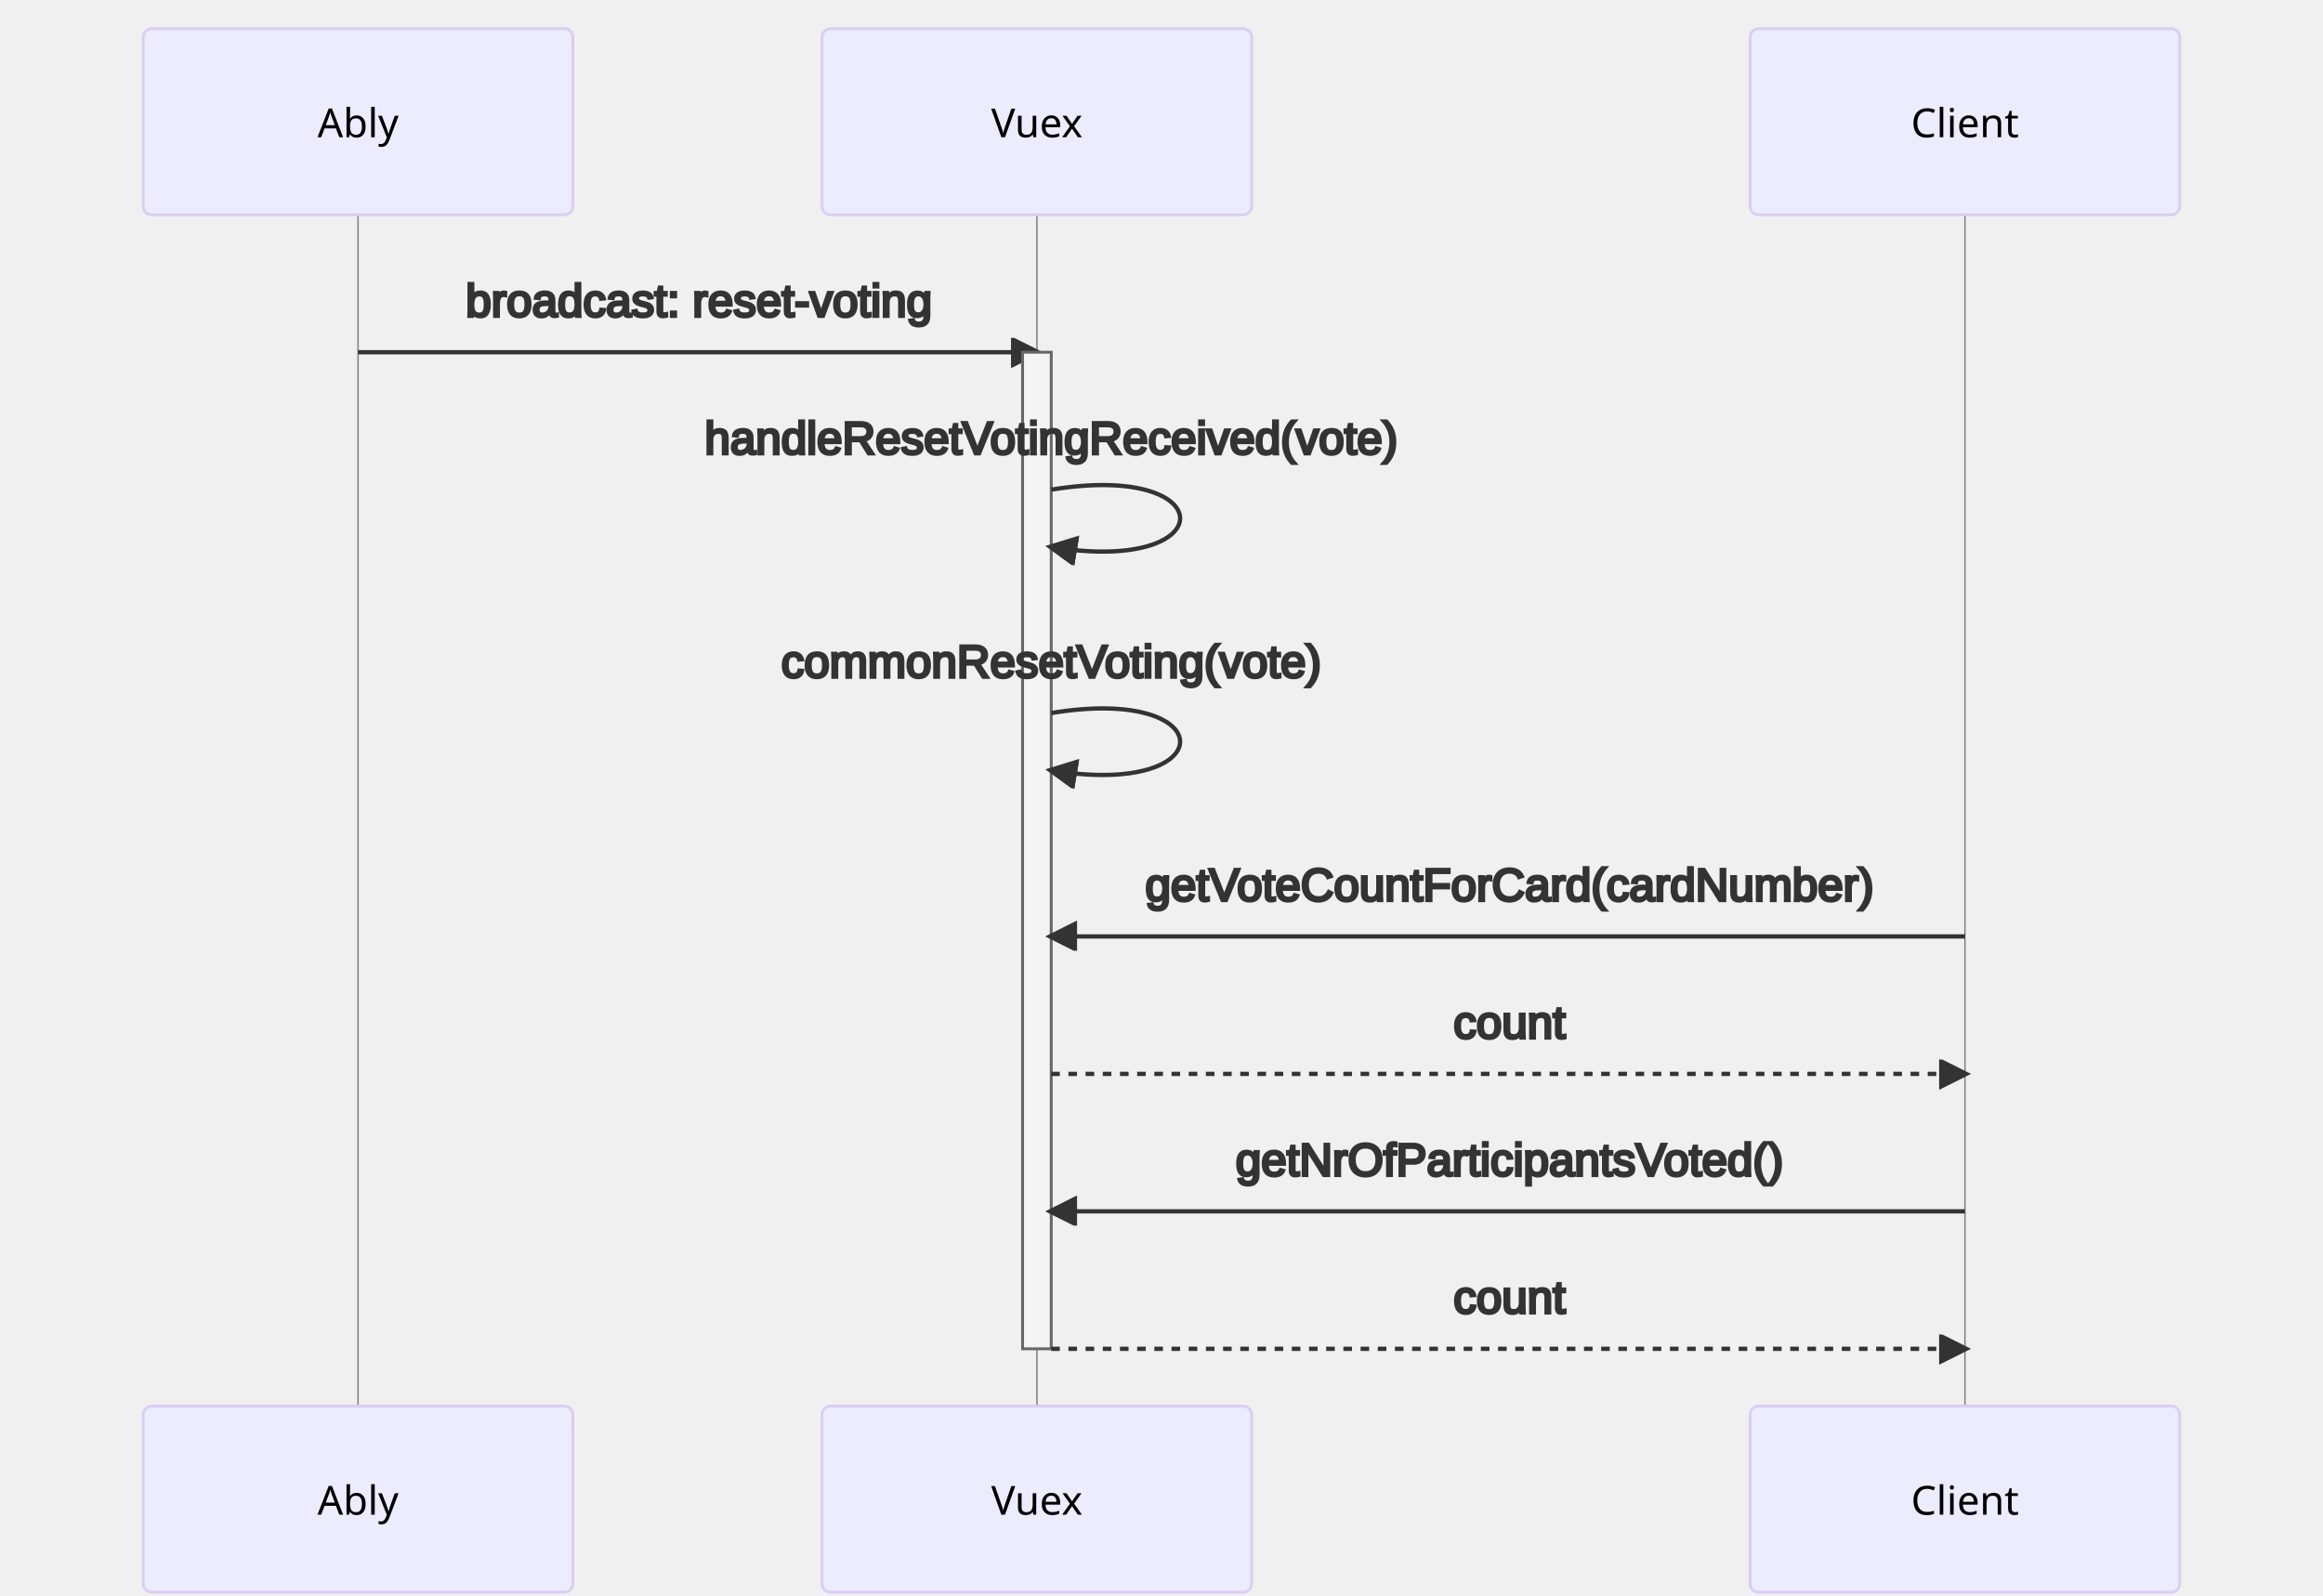
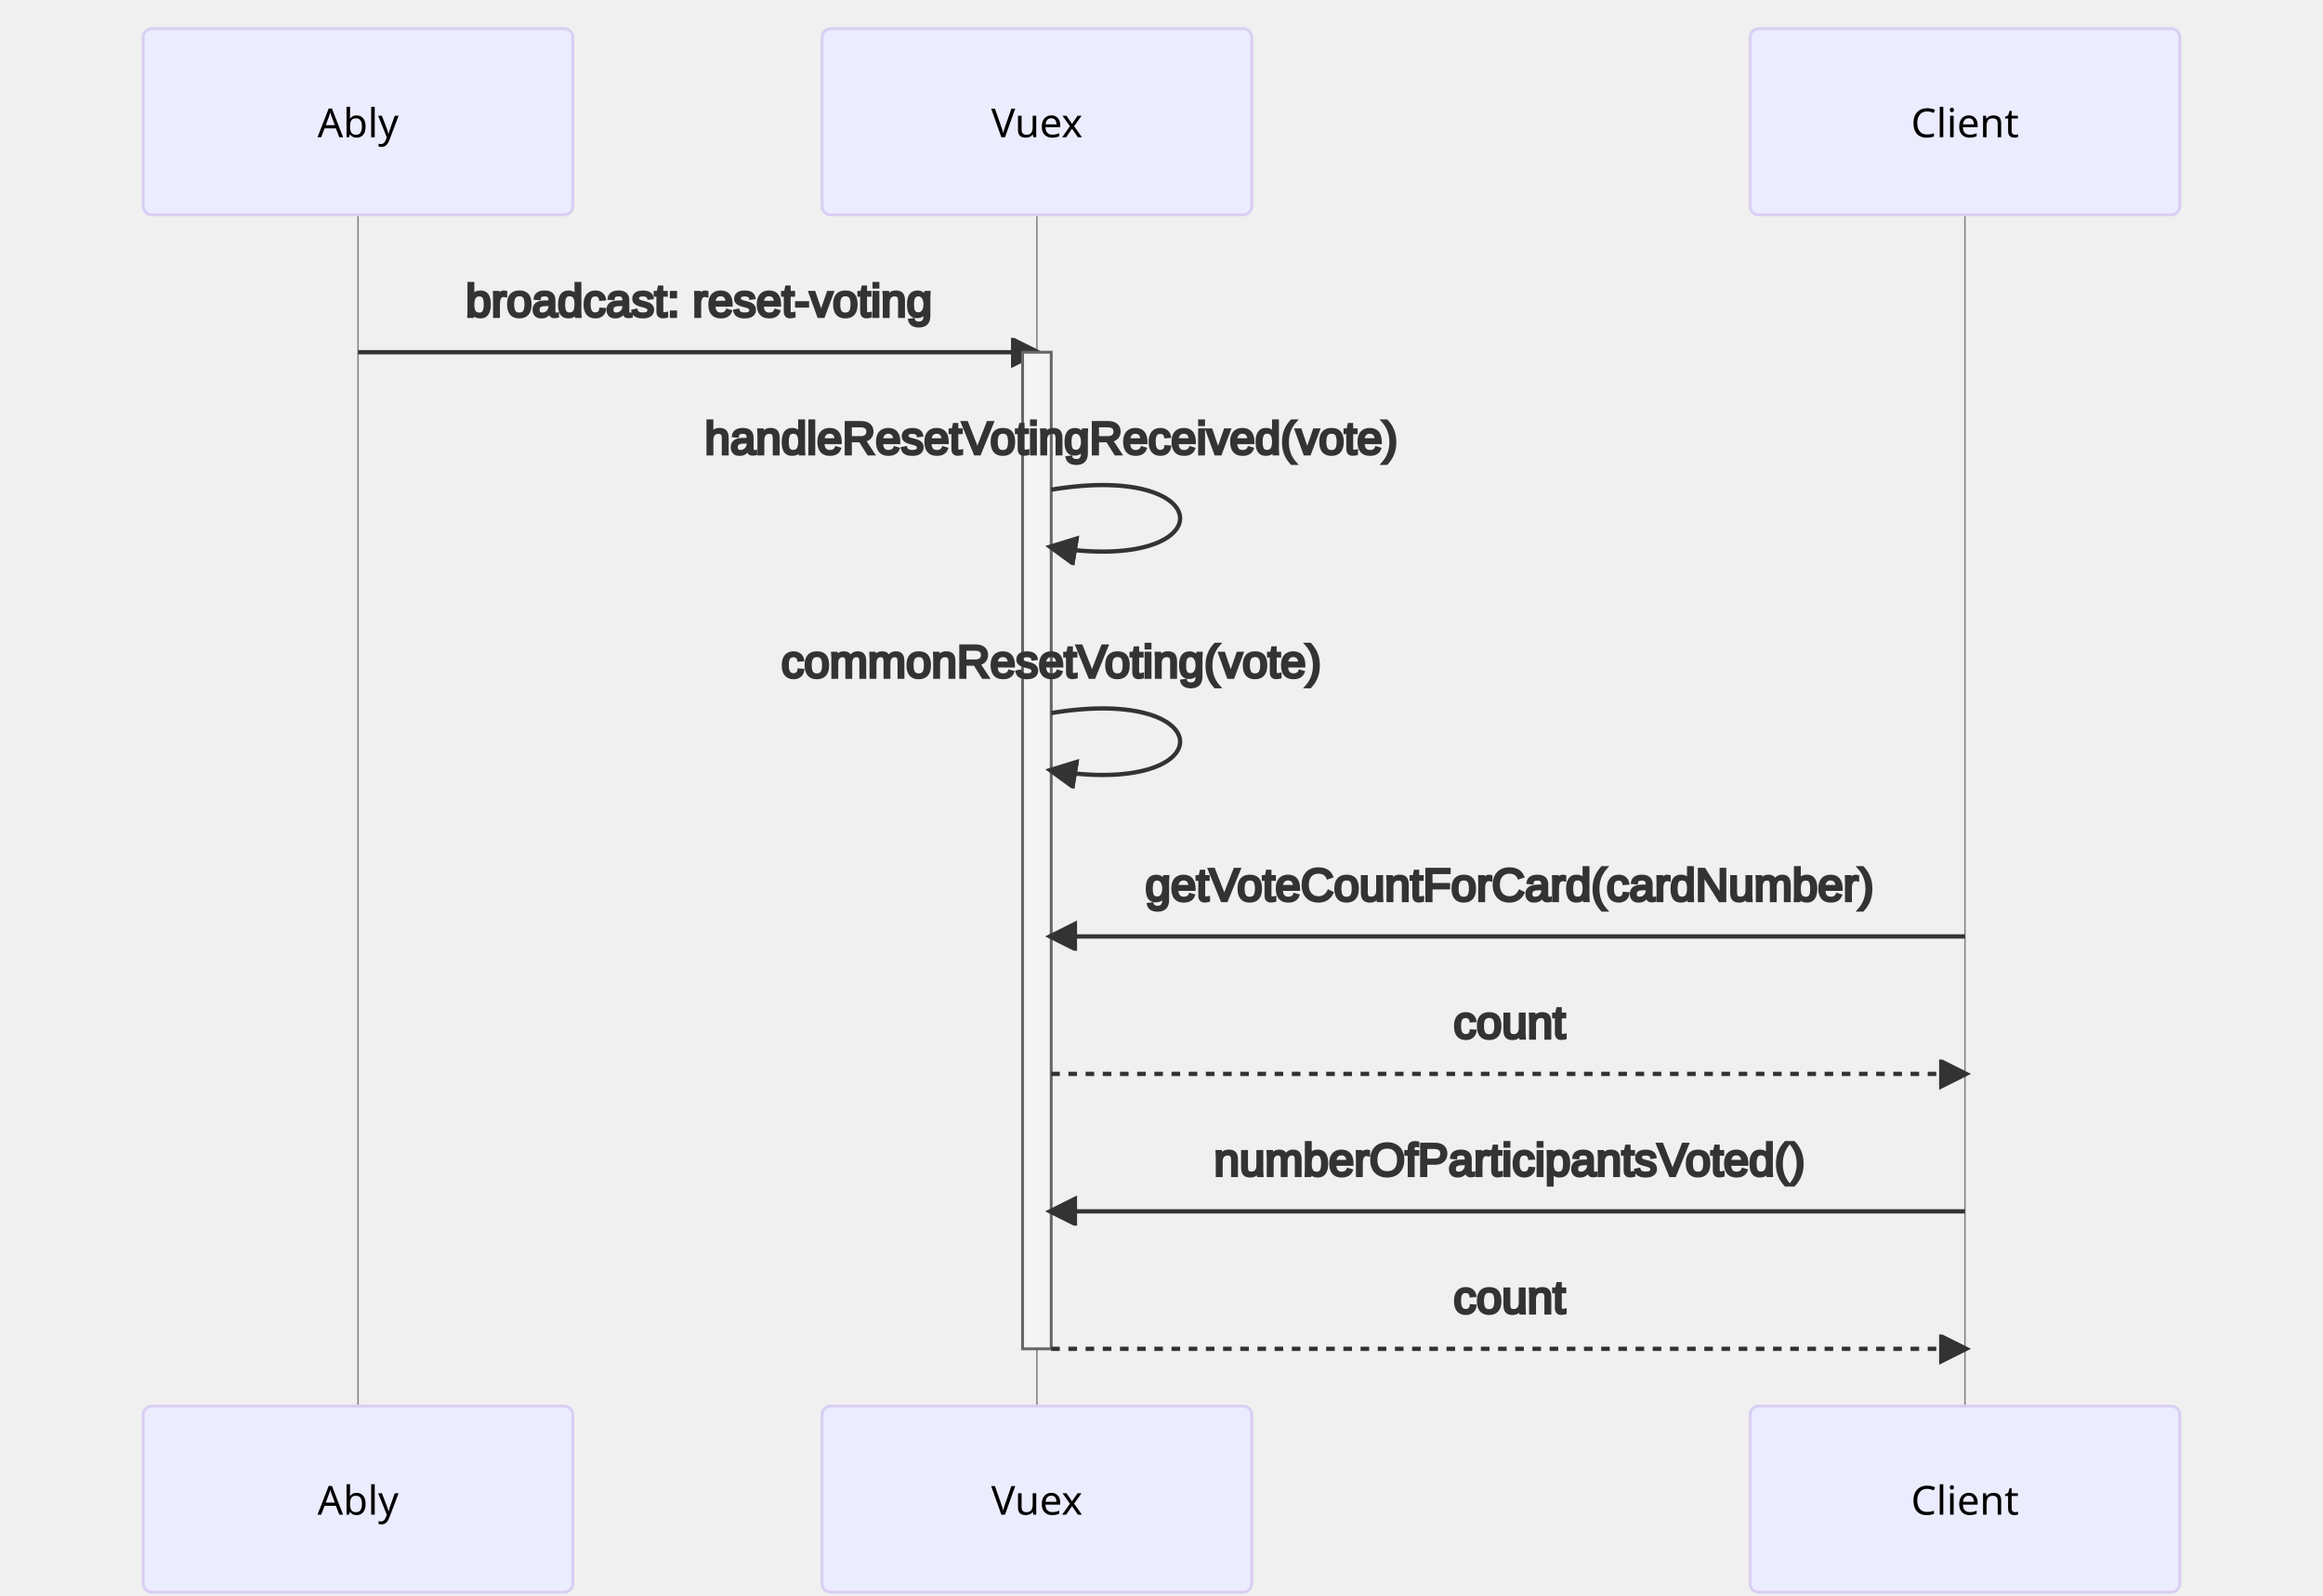
<svg xmlns="http://www.w3.org/2000/svg" id="mermaid-1640101088812" width="100%" height="557" style="max-width: 811px;" viewBox="-50 -10 811 557">
  <style>#mermaid-1640101088812 {font-family:"trebuchet ms",verdana,arial,sans-serif;font-size:16px;fill:#333;}#mermaid-1640101088812 .error-icon{fill:#552222;}#mermaid-1640101088812 .error-text{fill:#552222;stroke:#552222;}#mermaid-1640101088812 .edge-thickness-normal{stroke-width:2px;}#mermaid-1640101088812 .edge-thickness-thick{stroke-width:3.5px;}#mermaid-1640101088812 .edge-pattern-solid{stroke-dasharray:0;}#mermaid-1640101088812 .edge-pattern-dashed{stroke-dasharray:3;}#mermaid-1640101088812 .edge-pattern-dotted{stroke-dasharray:2;}#mermaid-1640101088812 .marker{fill:#333333;stroke:#333333;}#mermaid-1640101088812 .marker.cross{stroke:#333333;}#mermaid-1640101088812 svg{font-family:"trebuchet ms",verdana,arial,sans-serif;font-size:16px;}#mermaid-1640101088812 .actor{stroke:hsl(259.626, 59.777%, 87.902%);fill:#ECECFF;}#mermaid-1640101088812 text.actor&gt;tspan{fill:black;stroke:none;}#mermaid-1640101088812 .actor-line{stroke:grey;}#mermaid-1640101088812 .messageLine0{stroke-width:1.5;stroke-dasharray:none;stroke:#333;}#mermaid-1640101088812 .messageLine1{stroke-width:1.5;stroke-dasharray:2,2;stroke:#333;}#mermaid-1640101088812 #arrowhead path{fill:#333;stroke:#333;}#mermaid-1640101088812 .sequenceNumber{fill:white;}#mermaid-1640101088812 #sequencenumber{fill:#333;}#mermaid-1640101088812 #crosshead path{fill:#333;stroke:#333;}#mermaid-1640101088812 .messageText{fill:#333;stroke:#333;}#mermaid-1640101088812 .labelBox{stroke:hsl(259.626, 59.777%, 87.902%);fill:#ECECFF;}#mermaid-1640101088812 .labelText,#mermaid-1640101088812 .labelText&gt;tspan{fill:black;stroke:none;}#mermaid-1640101088812 .loopText,#mermaid-1640101088812 .loopText&gt;tspan{fill:black;stroke:none;}#mermaid-1640101088812 .loopLine{stroke-width:2px;stroke-dasharray:2,2;stroke:hsl(259.626, 59.777%, 87.902%);fill:hsl(259.626, 59.777%, 87.902%);}#mermaid-1640101088812 .note{stroke:#aaaa33;fill:#fff5ad;}#mermaid-1640101088812 .noteText,#mermaid-1640101088812 .noteText&gt;tspan{fill:black;stroke:none;}#mermaid-1640101088812 .activation0{fill:#f4f4f4;stroke:#666;}#mermaid-1640101088812 .activation1{fill:#f4f4f4;stroke:#666;}#mermaid-1640101088812 .activation2{fill:#f4f4f4;stroke:#666;}#mermaid-1640101088812 :root{--mermaid-font-family:"trebuchet ms",verdana,arial,sans-serif;}</style>
  <g />
  <g>
    <line id="actor81" x1="75" y1="5" x2="75" y2="546" class="actor-line" stroke-width="0.5px" stroke="#999" />
    <rect x="0" y="0" fill="#eaeaea" stroke="#666" width="150" height="65" rx="3" ry="3" class="actor" />
    <text x="75" y="32.5" dominant-baseline="central" alignment-baseline="central" class="actor" style="text-anchor: middle; font-size: 14px; font-weight: 400; font-family: Open-Sans, sans-serif;">
      <tspan x="75" dy="0">Ably</tspan>
    </text>
  </g>
  <g>
    <line id="actor82" x1="312" y1="5" x2="312" y2="546" class="actor-line" stroke-width="0.5px" stroke="#999" />
    <rect x="237" y="0" fill="#eaeaea" stroke="#666" width="150" height="65" rx="3" ry="3" class="actor" />
    <text x="312" y="32.5" dominant-baseline="central" alignment-baseline="central" class="actor" style="text-anchor: middle; font-size: 14px; font-weight: 400; font-family: Open-Sans, sans-serif;">
      <tspan x="312" dy="0">Vuex</tspan>
    </text>
  </g>
  <g>
    <line id="actor83" x1="636" y1="5" x2="636" y2="546" class="actor-line" stroke-width="0.5px" stroke="#999" />
    <rect x="561" y="0" fill="#eaeaea" stroke="#666" width="150" height="65" rx="3" ry="3" class="actor" />
    <text x="636" y="32.5" dominant-baseline="central" alignment-baseline="central" class="actor" style="text-anchor: middle; font-size: 14px; font-weight: 400; font-family: Open-Sans, sans-serif;">
      <tspan x="636" dy="0">Client</tspan>
    </text>
  </g>
  <defs>
    <marker id="arrowhead" refX="9" refY="5" markerUnits="userSpaceOnUse" markerWidth="12" markerHeight="12" orient="auto">
      <path d="M 0 0 L 10 5 L 0 10 z" />
    </marker>
  </defs>
  <defs>
    <marker id="crosshead" markerWidth="15" markerHeight="8" orient="auto" refX="16" refY="4">
      <path fill="black" stroke="#000000" stroke-width="1px" d="M 9,2 V 6 L16,4 Z" style="stroke-dasharray: 0, 0;" />
      <path fill="none" stroke="#000000" stroke-width="1px" d="M 0,1 L 6,7 M 6,1 L 0,7" style="stroke-dasharray: 0, 0;" />
    </marker>
  </defs>
  <defs>
    <marker id="filled-head" refX="18" refY="7" markerWidth="20" markerHeight="28" orient="auto">
      <path d="M 18,7 L9,13 L14,7 L9,1 Z" />
    </marker>
  </defs>
  <defs>
    <marker id="sequencenumber" refX="15" refY="15" markerWidth="60" markerHeight="40" orient="auto">
      <circle cx="15" cy="15" r="6" />
    </marker>
  </defs>
  <text x="194" y="80" text-anchor="middle" dominant-baseline="middle" alignment-baseline="middle" class="messageText" dy="1em" style="font-family: &quot;trebuchet ms&quot;, verdana, arial, sans-serif; font-size: 16px; font-weight: 400;">broadcast: reset-voting</text>
  <line x1="75" y1="113" x2="312" y2="113" class="messageLine0" stroke-width="2" stroke="none" marker-end="url(#arrowhead)" style="fill: none;" />
  <g>
    <rect x="307" y="113" fill="#EDF2AE" stroke="#666" width="10" height="348" rx="0" ry="0" class="activation0" />
  </g>
  <text x="317" y="128" text-anchor="middle" dominant-baseline="middle" alignment-baseline="middle" class="messageText" dy="1em" style="font-family: &quot;trebuchet ms&quot;, verdana, arial, sans-serif; font-size: 16px; font-weight: 400;">handleResetVotingReceived(vote)</text>
  <path d="M 317,161 C 377,151 377,191 317,181" class="messageLine0" stroke-width="2" stroke="none" marker-end="url(#arrowhead)" style="fill: none;" />
  <text x="317" y="206" text-anchor="middle" dominant-baseline="middle" alignment-baseline="middle" class="messageText" dy="1em" style="font-family: &quot;trebuchet ms&quot;, verdana, arial, sans-serif; font-size: 16px; font-weight: 400;">commonResetVoting(vote)</text>
  <path d="M 317,239 C 377,229 377,269 317,259" class="messageLine0" stroke-width="2" stroke="none" marker-end="url(#arrowhead)" style="fill: none;" />
  <text x="477" y="284" text-anchor="middle" dominant-baseline="middle" alignment-baseline="middle" class="messageText" dy="1em" style="font-family: &quot;trebuchet ms&quot;, verdana, arial, sans-serif; font-size: 16px; font-weight: 400;">getVoteCountForCard(cardNumber)</text>
  <line x1="636" y1="317" x2="317" y2="317" class="messageLine0" stroke-width="2" stroke="none" marker-end="url(#arrowhead)" style="fill: none;" />
  <text x="477" y="332" text-anchor="middle" dominant-baseline="middle" alignment-baseline="middle" class="messageText" dy="1em" style="font-family: &quot;trebuchet ms&quot;, verdana, arial, sans-serif; font-size: 16px; font-weight: 400;">count</text>
  <line x1="317" y1="365" x2="636" y2="365" class="messageLine1" stroke-width="2" stroke="none" marker-end="url(#arrowhead)" style="stroke-dasharray: 3, 3; fill: none;" />
-   <text x="477" y="380" text-anchor="middle" dominant-baseline="middle" alignment-baseline="middle" class="messageText" dy="1em" style="font-family: &quot;trebuchet ms&quot;, verdana, arial, sans-serif; font-size: 16px; font-weight: 400;">getNrOfParticipantsVoted()</text>
+   <text x="477" y="380" text-anchor="middle" dominant-baseline="middle" alignment-baseline="middle" class="messageText" dy="1em" style="font-family: &quot;trebuchet ms&quot;, verdana, arial, sans-serif; font-size: 16px; font-weight: 400;">numberOfParticipantsVoted()</text>
  <line x1="636" y1="413" x2="317" y2="413" class="messageLine0" stroke-width="2" stroke="none" marker-end="url(#arrowhead)" style="fill: none;" />
  <text x="477" y="428" text-anchor="middle" dominant-baseline="middle" alignment-baseline="middle" class="messageText" dy="1em" style="font-family: &quot;trebuchet ms&quot;, verdana, arial, sans-serif; font-size: 16px; font-weight: 400;">count</text>
  <line x1="317" y1="461" x2="636" y2="461" class="messageLine1" stroke-width="2" stroke="none" marker-end="url(#arrowhead)" style="stroke-dasharray: 3, 3; fill: none;" />
  <g>
    <rect x="0" y="481" fill="#eaeaea" stroke="#666" width="150" height="65" rx="3" ry="3" class="actor" />
    <text x="75" y="513.5" dominant-baseline="central" alignment-baseline="central" class="actor" style="text-anchor: middle; font-size: 14px; font-weight: 400; font-family: Open-Sans, sans-serif;">
      <tspan x="75" dy="0">Ably</tspan>
    </text>
  </g>
  <g>
    <rect x="237" y="481" fill="#eaeaea" stroke="#666" width="150" height="65" rx="3" ry="3" class="actor" />
    <text x="312" y="513.5" dominant-baseline="central" alignment-baseline="central" class="actor" style="text-anchor: middle; font-size: 14px; font-weight: 400; font-family: Open-Sans, sans-serif;">
      <tspan x="312" dy="0">Vuex</tspan>
    </text>
  </g>
  <g>
    <rect x="561" y="481" fill="#eaeaea" stroke="#666" width="150" height="65" rx="3" ry="3" class="actor" />
    <text x="636" y="513.5" dominant-baseline="central" alignment-baseline="central" class="actor" style="text-anchor: middle; font-size: 14px; font-weight: 400; font-family: Open-Sans, sans-serif;">
      <tspan x="636" dy="0">Client</tspan>
    </text>
  </g>
</svg>
